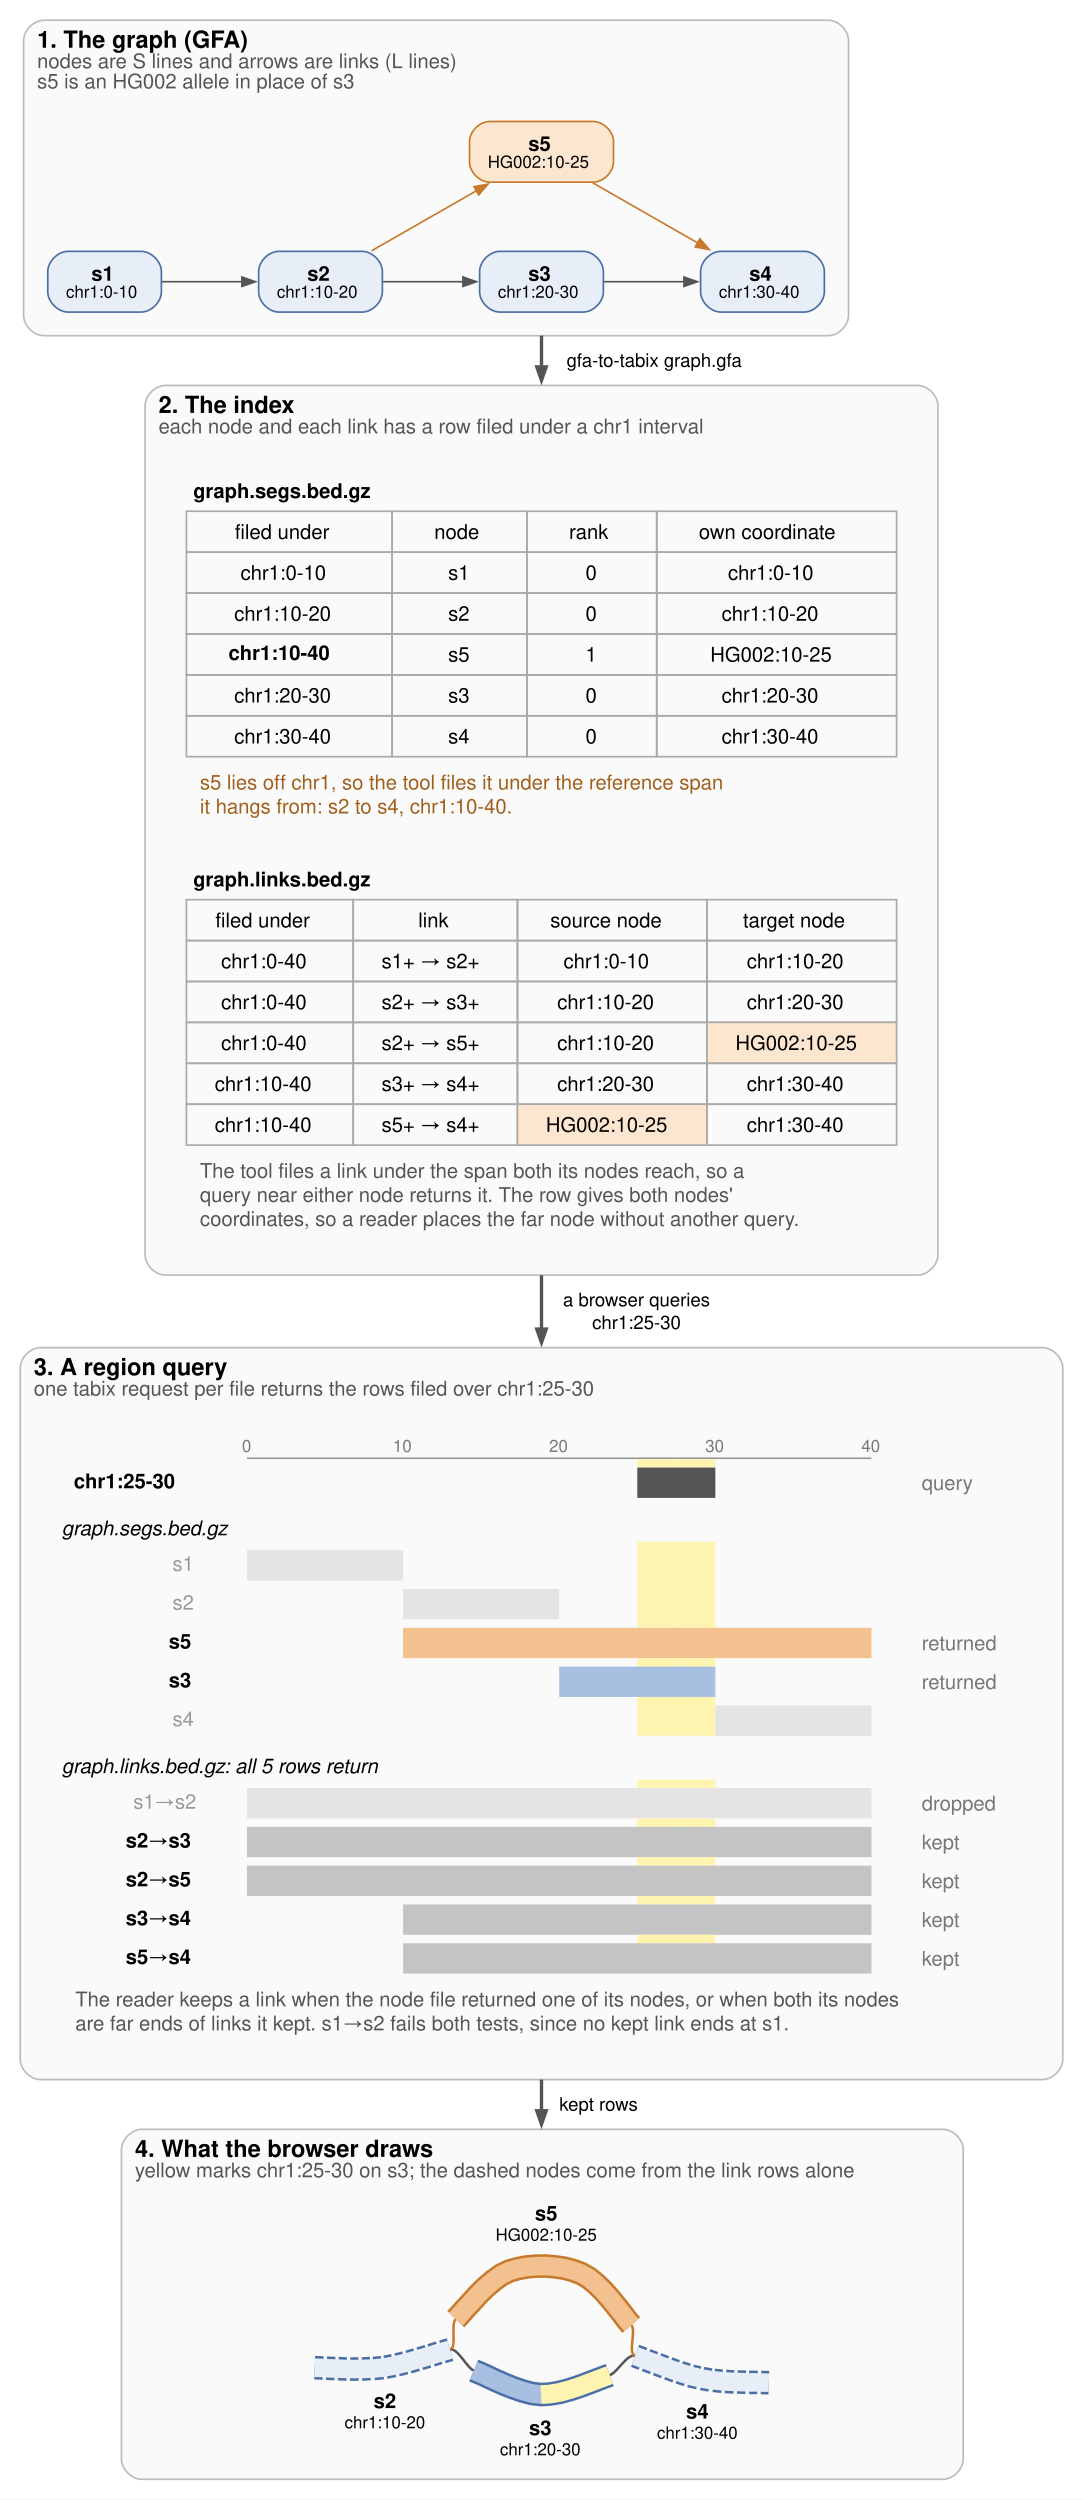
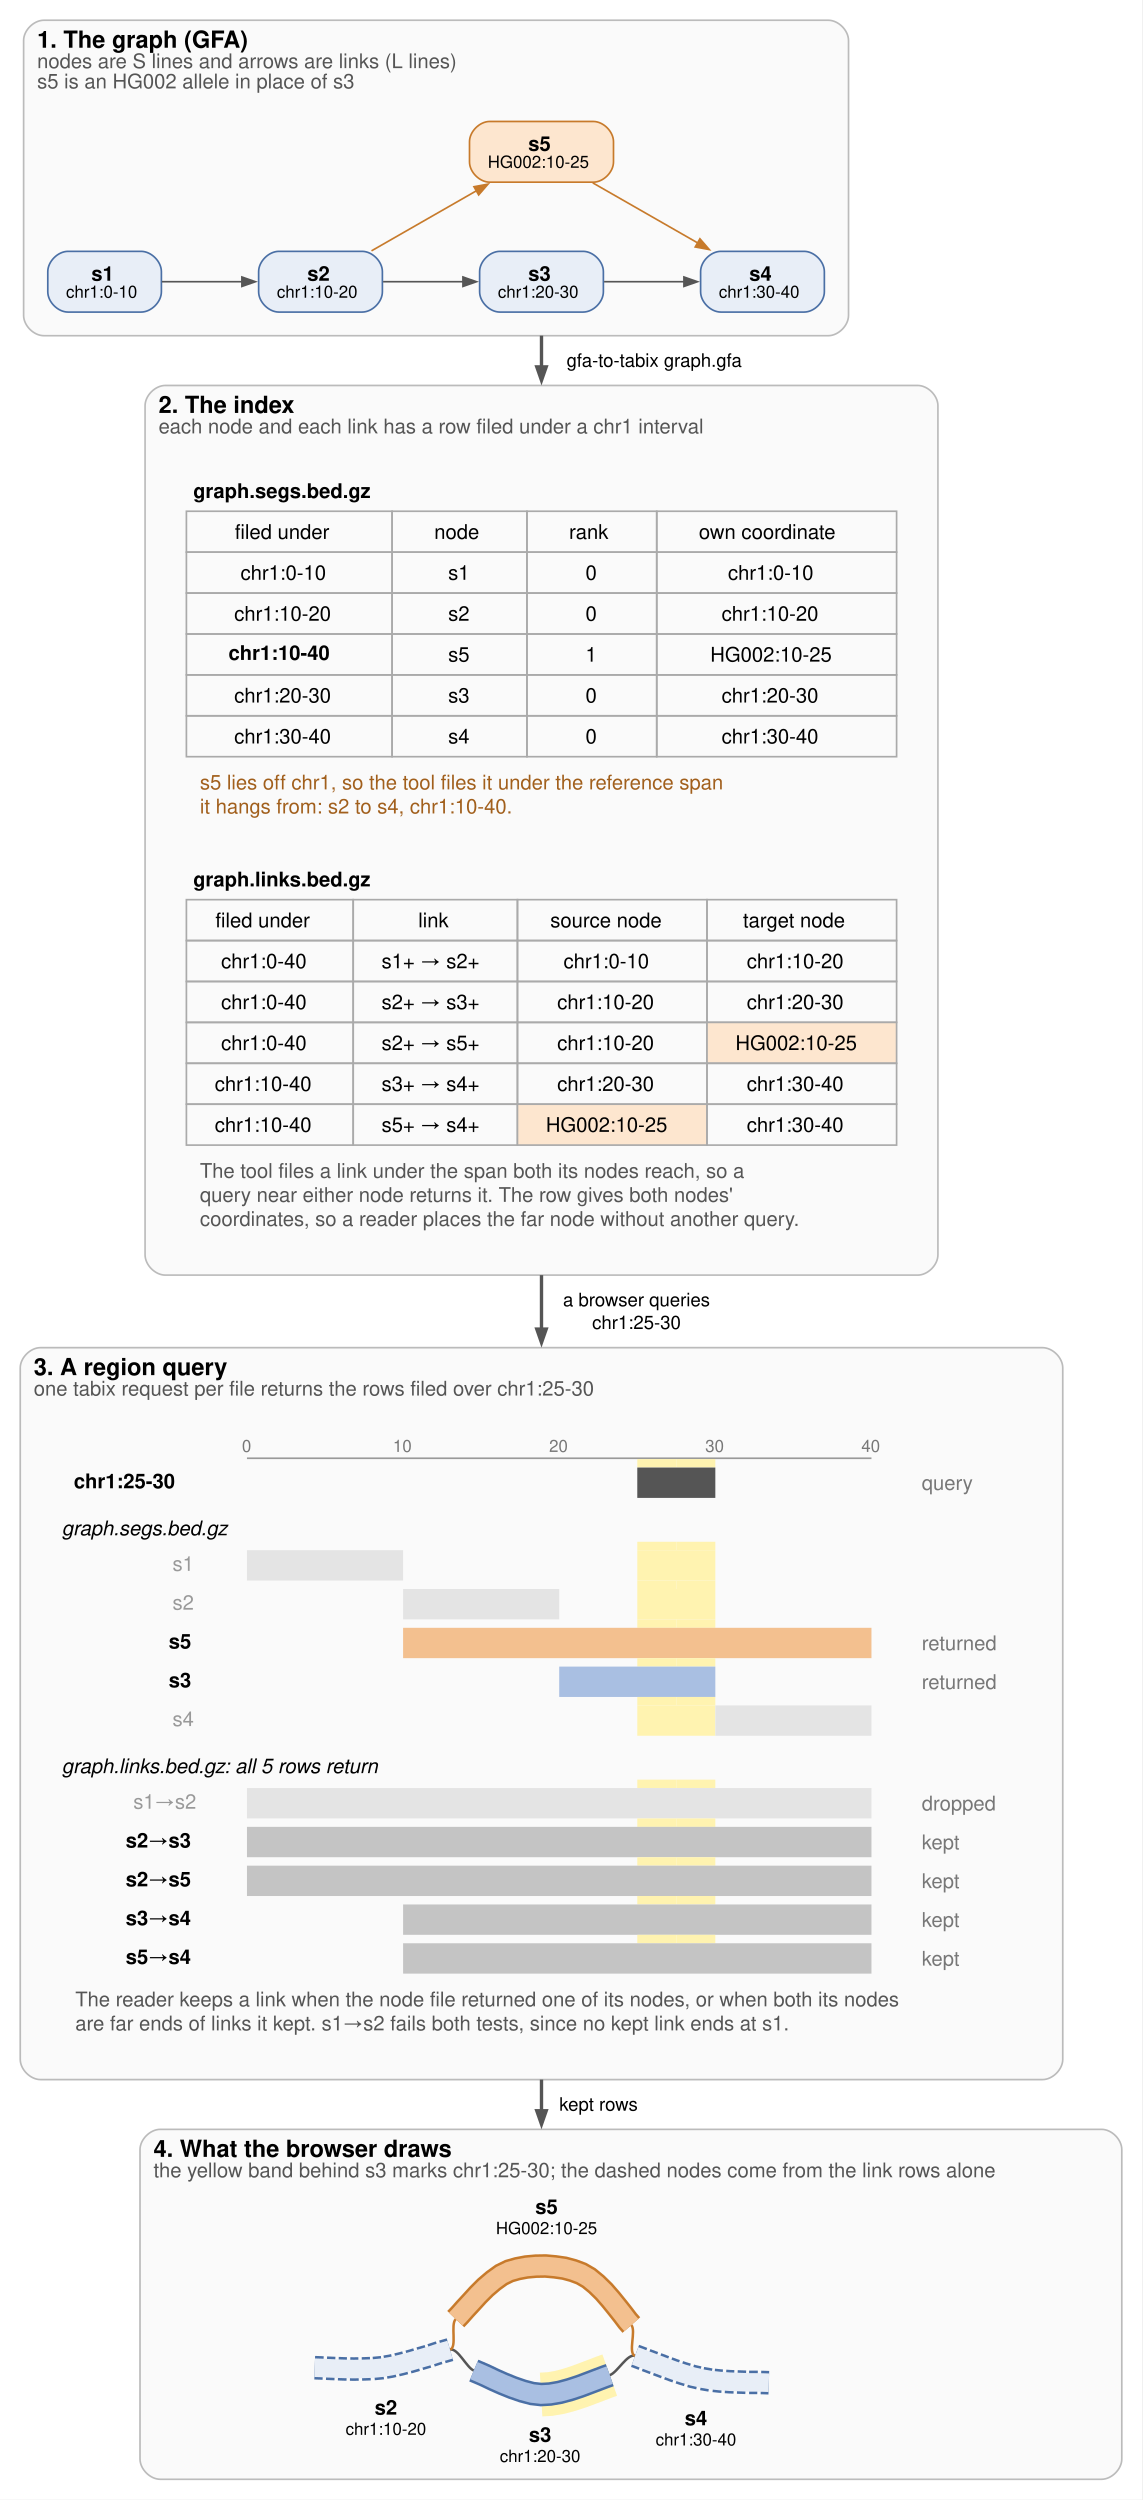
- <svg xmlns="http://www.w3.org/2000/svg" width="642pt" height="1482pt" viewBox="0.00 0.00 642.00 1482.00">
+ <svg xmlns="http://www.w3.org/2000/svg" width="677pt" height="1482pt" viewBox="0.00 0.00 677.00 1482.00">
  <g id="graph0" class="graph" transform="scale(1 1) rotate(0) translate(4 1477.72)">
-     <polygon fill="white" stroke="none" points="-4,4 -4,-1477.72 638,-1477.72 638,4 -4,4" />
+     <polygon fill="white" stroke="none" points="-4,4 -4,-1477.72 673,-1477.72 673,4 -4,4" />
    <g id="clust2" class="cluster">
      <path fill="#fafafa" stroke="#bbbbbb" d="M22,-1278.72C22,-1278.72 487,-1278.72 487,-1278.72 493,-1278.72 499,-1284.72 499,-1290.72 499,-1290.72 499,-1453.72 499,-1453.72 499,-1459.72 493,-1465.72 487,-1465.72 487,-1465.72 22,-1465.72 22,-1465.72 16,-1465.72 10,-1459.72 10,-1453.72 10,-1453.72 10,-1290.72 10,-1290.72 10,-1284.72 16,-1278.72 22,-1278.72" />
      <text xml:space="preserve" text-anchor="start" x="18" y="-1449.42" font-family="Helvetica,sans-Serif" font-weight="bold" font-size="14.00">1. The graph (GFA)</text>
      <text xml:space="preserve" text-anchor="start" x="18" y="-1437.32" font-family="Helvetica,sans-Serif" font-size="12.00" fill="#555555">nodes are S lines and arrows are links (L lines)</text>
      <text xml:space="preserve" text-anchor="start" x="18" y="-1425.32" font-family="Helvetica,sans-Serif" font-size="12.00" fill="#555555">s5 is an HG002 allele in place of s3</text>
    </g>
    <g id="clust4" class="cluster">
      <path fill="#fafafa" stroke="#bbbbbb" d="M94,-721.83C94,-721.83 540,-721.83 540,-721.83 546,-721.83 552,-727.83 552,-733.83 552,-733.83 552,-1237.22 552,-1237.22 552,-1243.22 546,-1249.22 540,-1249.22 540,-1249.22 94,-1249.22 94,-1249.22 88,-1249.22 82,-1243.22 82,-1237.22 82,-1237.22 82,-733.83 82,-733.83 82,-727.83 88,-721.83 94,-721.83" />
      <text xml:space="preserve" text-anchor="start" x="90" y="-1232.92" font-family="Helvetica,sans-Serif" font-weight="bold" font-size="14.00">2. The index</text>
      <text xml:space="preserve" text-anchor="start" x="90" y="-1220.82" font-family="Helvetica,sans-Serif" font-size="12.00" fill="#555555">each node and each link has a row filed under a chr1 interval</text>
    </g>
    <g id="clust5" class="cluster">
      <path fill="#fafafa" stroke="#bbbbbb" d="M20,-244.94C20,-244.94 614,-244.94 614,-244.94 620,-244.94 626,-250.94 626,-256.94 626,-256.94 626,-666.83 626,-666.83 626,-672.83 620,-678.83 614,-678.83 614,-678.83 20,-678.83 20,-678.83 14,-678.83 8,-672.83 8,-666.83 8,-666.83 8,-256.94 8,-256.94 8,-250.94 14,-244.94 20,-244.94" />
      <text xml:space="preserve" text-anchor="start" x="16" y="-662.53" font-family="Helvetica,sans-Serif" font-weight="bold" font-size="14.00">3. A region query</text>
      <text xml:space="preserve" text-anchor="start" x="16" y="-650.43" font-family="Helvetica,sans-Serif" font-size="12.00" fill="#555555">one tabix request per file returns the rows filed over chr1:25-30</text>
    </g>
    <g id="clust6" class="cluster">
-       <path fill="#fafafa" stroke="#bbbbbb" d="M80,-8C80,-8 555,-8 555,-8 561,-8 567,-14 567,-20 567,-20 567,-203.44 567,-203.44 567,-209.44 561,-215.44 555,-215.44 555,-215.44 80,-215.44 80,-215.44 74,-215.44 68,-209.44 68,-203.44 68,-203.44 68,-20 68,-20 68,-14 74,-8 80,-8" />
-       <text xml:space="preserve" text-anchor="start" x="76" y="-199.14" font-family="Helvetica,sans-Serif" font-weight="bold" font-size="14.00">4. What the browser draws</text>
-       <text xml:space="preserve" text-anchor="start" x="76" y="-187.04" font-family="Helvetica,sans-Serif" font-size="12.00" fill="#555555">yellow marks chr1:25-30 on s3; the dashed nodes come from the link rows alone</text>
+       <path fill="#fafafa" stroke="#bbbbbb" d="M91,-8C91,-8 649,-8 649,-8 655,-8 661,-14 661,-20 661,-20 661,-203.44 661,-203.44 661,-209.44 655,-215.44 649,-215.44 649,-215.44 91,-215.44 91,-215.44 85,-215.44 79,-209.44 79,-203.44 79,-203.44 79,-20 79,-20 79,-14 85,-8 91,-8" />
+       <text xml:space="preserve" text-anchor="start" x="87" y="-199.14" font-family="Helvetica,sans-Serif" font-weight="bold" font-size="14.00">4. What the browser draws</text>
+       <text xml:space="preserve" text-anchor="start" x="87" y="-187.04" font-family="Helvetica,sans-Serif" font-size="12.00" fill="#555555">the yellow band behind s3 marks chr1:25-30; the dashed nodes come from the link rows alone</text>
    </g>
    <g id="node1" class="node">
      <path fill="#e8eef7" stroke="#4a6fa5" d="M79.67,-1328.72C79.67,-1328.72 36.33,-1328.72 36.33,-1328.72 30.33,-1328.72 24.33,-1322.72 24.33,-1316.72 24.33,-1316.72 24.33,-1304.72 24.33,-1304.72 24.33,-1298.72 30.33,-1292.72 36.33,-1292.72 36.33,-1292.72 79.67,-1292.72 79.67,-1292.72 85.67,-1292.72 91.67,-1298.72 91.67,-1304.72 91.67,-1304.72 91.67,-1316.72 91.67,-1316.72 91.67,-1322.72 85.67,-1328.72 79.67,-1328.72" />
      <text xml:space="preserve" text-anchor="start" x="50.12" y="-1311.32" font-family="Helvetica,sans-Serif" font-weight="bold" font-size="12.00">s1</text>
      <text xml:space="preserve" text-anchor="start" x="35.12" y="-1301.22" font-family="Helvetica,sans-Serif" font-size="10.00">chr1:0-10</text>
    </g>
    <g id="node2" class="node">
      <path fill="#e8eef7" stroke="#4a6fa5" d="M210.68,-1328.72C210.68,-1328.72 161.32,-1328.72 161.32,-1328.72 155.32,-1328.72 149.32,-1322.72 149.32,-1316.72 149.32,-1316.72 149.32,-1304.72 149.32,-1304.72 149.32,-1298.72 155.32,-1292.72 161.32,-1292.72 161.32,-1292.72 210.68,-1292.72 210.68,-1292.72 216.68,-1292.72 222.68,-1298.72 222.68,-1304.72 222.68,-1304.72 222.68,-1316.72 222.68,-1316.72 222.68,-1322.72 216.68,-1328.72 210.68,-1328.72" />
      <text xml:space="preserve" text-anchor="start" x="178.12" y="-1311.32" font-family="Helvetica,sans-Serif" font-weight="bold" font-size="12.00">s2</text>
      <text xml:space="preserve" text-anchor="start" x="160.12" y="-1301.22" font-family="Helvetica,sans-Serif" font-size="10.00">chr1:10-20</text>
    </g>
    <g id="edge1" class="edge">
      <path fill="none" stroke="#555555" d="M92,-1310.72C107.86,-1310.72 123.72,-1310.72 139.58,-1310.72" />
      <polygon fill="#555555" stroke="#555555" points="139.4,-1313.52 147.4,-1310.72 139.4,-1307.92 139.4,-1313.52" />
    </g>
    <g id="node3" class="node">
      <path fill="#e8eef7" stroke="#4a6fa5" d="M341.68,-1328.72C341.68,-1328.72 292.32,-1328.72 292.32,-1328.72 286.32,-1328.72 280.32,-1322.72 280.32,-1316.72 280.32,-1316.72 280.32,-1304.72 280.32,-1304.72 280.32,-1298.72 286.32,-1292.72 292.32,-1292.72 292.32,-1292.72 341.68,-1292.72 341.68,-1292.72 347.68,-1292.72 353.68,-1298.72 353.68,-1304.72 353.68,-1304.72 353.68,-1316.72 353.68,-1316.72 353.68,-1322.72 347.68,-1328.72 341.68,-1328.72" />
      <text xml:space="preserve" text-anchor="start" x="309.12" y="-1311.32" font-family="Helvetica,sans-Serif" font-weight="bold" font-size="12.00">s3</text>
      <text xml:space="preserve" text-anchor="start" x="291.12" y="-1301.22" font-family="Helvetica,sans-Serif" font-size="10.00">chr1:20-30</text>
    </g>
    <g id="edge2" class="edge">
      <path fill="none" stroke="#555555" d="M223.1,-1310.72C238.94,-1310.72 254.78,-1310.72 270.63,-1310.72" />
      <polygon fill="#555555" stroke="#555555" points="270.44,-1313.52 278.44,-1310.72 270.44,-1307.92 270.44,-1313.52" />
    </g>
    <g id="node5" class="node">
      <path fill="#fde6cf" stroke="#c77a2b" d="M347.68,-1405.72C347.68,-1405.72 286.32,-1405.72 286.32,-1405.72 280.32,-1405.72 274.32,-1399.72 274.32,-1393.72 274.32,-1393.72 274.32,-1381.72 274.32,-1381.72 274.32,-1375.72 280.32,-1369.72 286.32,-1369.72 286.32,-1369.72 347.68,-1369.72 347.68,-1369.72 353.68,-1369.72 359.68,-1375.72 359.68,-1381.72 359.68,-1381.72 359.68,-1393.72 359.68,-1393.72 359.68,-1399.72 353.68,-1405.72 347.68,-1405.72" />
      <text xml:space="preserve" text-anchor="start" x="309.12" y="-1388.32" font-family="Helvetica,sans-Serif" font-weight="bold" font-size="12.00">s5</text>
      <text xml:space="preserve" text-anchor="start" x="285.12" y="-1378.22" font-family="Helvetica,sans-Serif" font-size="10.00">HG002:10-25</text>
    </g>
    <g id="edge3" class="edge">
      <path fill="none" stroke="#c77a2b" d="M216.22,-1329.02C234.7,-1339.6 258.54,-1353.25 278.38,-1364.61" />
      <polygon fill="#c77a2b" stroke="#c77a2b" points="276.97,-1367.03 285.3,-1368.57 279.75,-1362.17 276.97,-1367.03" />
    </g>
    <g id="node4" class="node">
      <path fill="#e8eef7" stroke="#4a6fa5" d="M472.68,-1328.72C472.68,-1328.72 423.32,-1328.72 423.32,-1328.72 417.32,-1328.72 411.32,-1322.72 411.32,-1316.72 411.32,-1316.72 411.32,-1304.72 411.32,-1304.72 411.32,-1298.72 417.32,-1292.72 423.32,-1292.72 423.32,-1292.72 472.68,-1292.72 472.68,-1292.72 478.68,-1292.72 484.68,-1298.72 484.68,-1304.72 484.68,-1304.72 484.68,-1316.72 484.68,-1316.72 484.68,-1322.72 478.68,-1328.72 472.68,-1328.72" />
      <text xml:space="preserve" text-anchor="start" x="440.12" y="-1311.32" font-family="Helvetica,sans-Serif" font-weight="bold" font-size="12.00">s4</text>
      <text xml:space="preserve" text-anchor="start" x="422.12" y="-1301.22" font-family="Helvetica,sans-Serif" font-size="10.00">chr1:30-40</text>
    </g>
    <g id="edge4" class="edge">
      <path fill="none" stroke="#555555" d="M354.1,-1310.72C369.94,-1310.72 385.78,-1310.72 401.63,-1310.72" />
      <polygon fill="#555555" stroke="#555555" points="401.44,-1313.52 409.44,-1310.72 401.44,-1307.92 401.44,-1313.52" />
    </g>
    <g id="node6" class="node">
      <text xml:space="preserve" text-anchor="start" x="110.5" y="-1182.5" font-family="Helvetica,sans-Serif" font-weight="bold" font-size="12.00">graph.segs.bed.gz</text>
      <polygon fill="none" stroke="#aaaaaa" points="106.5,-1150.4 106.5,-1174.65 228.44,-1174.65 228.44,-1150.4 106.5,-1150.4" />
      <text xml:space="preserve" text-anchor="start" x="135.22" y="-1158.25" font-family="Helvetica,sans-Serif" font-size="12.00">filed under</text>
      <polygon fill="none" stroke="#aaaaaa" points="228.44,-1150.4 228.44,-1174.65 308.38,-1174.65 308.38,-1150.4 228.44,-1150.4" />
      <text xml:space="preserve" text-anchor="start" x="253.41" y="-1158.25" font-family="Helvetica,sans-Serif" font-size="12.00">node</text>
      <polygon fill="none" stroke="#aaaaaa" points="308.38,-1150.4 308.38,-1174.65 385.31,-1174.65 385.31,-1150.4 308.38,-1150.4" />
      <text xml:space="preserve" text-anchor="start" x="333.34" y="-1158.25" font-family="Helvetica,sans-Serif" font-size="12.00">rank</text>
      <polygon fill="none" stroke="#aaaaaa" points="385.31,-1150.4 385.31,-1174.65 527.5,-1174.65 527.5,-1150.4 385.31,-1150.4" />
      <text xml:space="preserve" text-anchor="start" x="410.28" y="-1158.25" font-family="Helvetica,sans-Serif" font-size="12.00">own coordinate</text>
      <polygon fill="none" stroke="#aaaaaa" points="106.5,-1126.15 106.5,-1150.4 228.44,-1150.4 228.44,-1126.15 106.5,-1126.15" />
      <text xml:space="preserve" text-anchor="start" x="138.59" y="-1134" font-family="Helvetica,sans-Serif" font-size="12.00">chr1:0-10</text>
      <polygon fill="none" stroke="#aaaaaa" points="228.44,-1126.15 228.44,-1150.4 308.38,-1150.4 308.38,-1126.15 228.44,-1126.15" />
      <text xml:space="preserve" text-anchor="start" x="261.66" y="-1134" font-family="Helvetica,sans-Serif" font-size="12.00">s1</text>
      <polygon fill="none" stroke="#aaaaaa" points="308.38,-1126.15 308.38,-1150.4 385.31,-1150.4 385.31,-1126.15 308.38,-1126.15" />
      <text xml:space="preserve" text-anchor="start" x="343.09" y="-1134" font-family="Helvetica,sans-Serif" font-size="12.00">0</text>
      <polygon fill="none" stroke="#aaaaaa" points="385.31,-1126.15 385.31,-1150.4 527.5,-1150.4 527.5,-1126.15 385.31,-1126.15" />
      <text xml:space="preserve" text-anchor="start" x="427.53" y="-1134" font-family="Helvetica,sans-Serif" font-size="12.00">chr1:0-10</text>
      <polygon fill="none" stroke="#aaaaaa" points="106.5,-1101.9 106.5,-1126.15 228.44,-1126.15 228.44,-1101.9 106.5,-1101.9" />
      <text xml:space="preserve" text-anchor="start" x="134.84" y="-1109.75" font-family="Helvetica,sans-Serif" font-size="12.00">chr1:10-20</text>
      <polygon fill="none" stroke="#aaaaaa" points="228.44,-1101.9 228.44,-1126.15 308.38,-1126.15 308.38,-1101.9 228.44,-1101.9" />
      <text xml:space="preserve" text-anchor="start" x="261.66" y="-1109.75" font-family="Helvetica,sans-Serif" font-size="12.00">s2</text>
      <polygon fill="none" stroke="#aaaaaa" points="308.38,-1101.9 308.38,-1126.15 385.31,-1126.15 385.31,-1101.9 308.38,-1101.9" />
      <text xml:space="preserve" text-anchor="start" x="343.09" y="-1109.75" font-family="Helvetica,sans-Serif" font-size="12.00">0</text>
      <polygon fill="none" stroke="#aaaaaa" points="385.31,-1101.9 385.31,-1126.15 527.5,-1126.15 527.5,-1101.9 385.31,-1101.9" />
      <text xml:space="preserve" text-anchor="start" x="423.78" y="-1109.75" font-family="Helvetica,sans-Serif" font-size="12.00">chr1:10-20</text>
      <polygon fill="none" stroke="#aaaaaa" points="106.5,-1077.65 106.5,-1101.9 228.44,-1101.9 228.44,-1077.65 106.5,-1077.65" />
      <text xml:space="preserve" text-anchor="start" x="131.47" y="-1086.5" font-family="Helvetica,sans-Serif" font-weight="bold" font-size="12.00">chr1:10-40</text>
      <polygon fill="none" stroke="#aaaaaa" points="228.44,-1077.65 228.44,-1101.9 308.38,-1101.9 308.38,-1077.65 228.44,-1077.65" />
      <text xml:space="preserve" text-anchor="start" x="261.66" y="-1085.5" font-family="Helvetica,sans-Serif" font-size="12.00">s5</text>
      <polygon fill="none" stroke="#aaaaaa" points="308.38,-1077.65 308.38,-1101.9 385.31,-1101.9 385.31,-1077.65 308.38,-1077.65" />
      <text xml:space="preserve" text-anchor="start" x="343.09" y="-1085.5" font-family="Helvetica,sans-Serif" font-size="12.00">1</text>
      <polygon fill="none" stroke="#aaaaaa" points="385.31,-1077.65 385.31,-1101.9 527.5,-1101.9 527.5,-1077.65 385.31,-1077.65" />
      <text xml:space="preserve" text-anchor="start" x="417.03" y="-1085.5" font-family="Helvetica,sans-Serif" font-size="12.00">HG002:10-25</text>
      <polygon fill="none" stroke="#aaaaaa" points="106.5,-1053.4 106.5,-1077.65 228.44,-1077.65 228.44,-1053.4 106.5,-1053.4" />
      <text xml:space="preserve" text-anchor="start" x="134.84" y="-1061.25" font-family="Helvetica,sans-Serif" font-size="12.00">chr1:20-30</text>
      <polygon fill="none" stroke="#aaaaaa" points="228.44,-1053.4 228.44,-1077.65 308.38,-1077.65 308.38,-1053.4 228.44,-1053.4" />
      <text xml:space="preserve" text-anchor="start" x="261.66" y="-1061.25" font-family="Helvetica,sans-Serif" font-size="12.00">s3</text>
      <polygon fill="none" stroke="#aaaaaa" points="308.38,-1053.4 308.38,-1077.65 385.31,-1077.65 385.31,-1053.4 308.38,-1053.4" />
      <text xml:space="preserve" text-anchor="start" x="343.09" y="-1061.25" font-family="Helvetica,sans-Serif" font-size="12.00">0</text>
      <polygon fill="none" stroke="#aaaaaa" points="385.31,-1053.4 385.31,-1077.65 527.5,-1077.65 527.5,-1053.4 385.31,-1053.4" />
      <text xml:space="preserve" text-anchor="start" x="423.78" y="-1061.25" font-family="Helvetica,sans-Serif" font-size="12.00">chr1:20-30</text>
      <polygon fill="none" stroke="#aaaaaa" points="106.5,-1029.15 106.5,-1053.4 228.44,-1053.4 228.44,-1029.15 106.5,-1029.15" />
      <text xml:space="preserve" text-anchor="start" x="134.84" y="-1037" font-family="Helvetica,sans-Serif" font-size="12.00">chr1:30-40</text>
      <polygon fill="none" stroke="#aaaaaa" points="228.44,-1029.15 228.44,-1053.4 308.38,-1053.4 308.38,-1029.15 228.44,-1029.15" />
      <text xml:space="preserve" text-anchor="start" x="261.66" y="-1037" font-family="Helvetica,sans-Serif" font-size="12.00">s4</text>
      <polygon fill="none" stroke="#aaaaaa" points="308.38,-1029.15 308.38,-1053.4 385.31,-1053.4 385.31,-1029.15 308.38,-1029.15" />
      <text xml:space="preserve" text-anchor="start" x="343.09" y="-1037" font-family="Helvetica,sans-Serif" font-size="12.00">0</text>
      <polygon fill="none" stroke="#aaaaaa" points="385.31,-1029.15 385.31,-1053.4 527.5,-1053.4 527.5,-1029.15 385.31,-1029.15" />
      <text xml:space="preserve" text-anchor="start" x="423.78" y="-1037" font-family="Helvetica,sans-Serif" font-size="12.00">chr1:30-40</text>
      <text xml:space="preserve" text-anchor="start" x="114.5" y="-1009.75" font-family="Helvetica,sans-Serif" font-size="12.00" fill="#a15f1c">s5 lies off chr1, so the tool files it under the reference span</text>
      <text xml:space="preserve" text-anchor="start" x="114.5" y="-995.5" font-family="Helvetica,sans-Serif" font-size="12.00" fill="#a15f1c">it hangs from: s2 to s4, chr1:10-40.</text>
      <text xml:space="preserve" text-anchor="start" x="110.5" y="-952.25" font-family="Helvetica,sans-Serif" font-weight="bold" font-size="12.00">graph.links.bed.gz</text>
      <polygon fill="none" stroke="#aaaaaa" points="106.5,-920.15 106.5,-944.4 205.38,-944.4 205.38,-920.15 106.5,-920.15" />
      <text xml:space="preserve" text-anchor="start" x="123.69" y="-928" font-family="Helvetica,sans-Serif" font-size="12.00">filed under</text>
      <polygon fill="none" stroke="#aaaaaa" points="205.38,-920.15 205.38,-944.4 302.75,-944.4 302.75,-920.15 205.38,-920.15" />
      <text xml:space="preserve" text-anchor="start" x="243.94" y="-928" font-family="Helvetica,sans-Serif" font-size="12.00">link</text>
      <polygon fill="none" stroke="#aaaaaa" points="302.75,-920.15 302.75,-944.4 415.12,-944.4 415.12,-920.15 302.75,-920.15" />
      <text xml:space="preserve" text-anchor="start" x="322.19" y="-928" font-family="Helvetica,sans-Serif" font-size="12.00">source node</text>
      <polygon fill="none" stroke="#aaaaaa" points="415.12,-920.15 415.12,-944.4 527.5,-944.4 527.5,-920.15 415.12,-920.15" />
      <text xml:space="preserve" text-anchor="start" x="436.44" y="-928" font-family="Helvetica,sans-Serif" font-size="12.00">target node</text>
      <polygon fill="none" stroke="#aaaaaa" points="106.5,-895.9 106.5,-920.15 205.38,-920.15 205.38,-895.9 106.5,-895.9" />
      <text xml:space="preserve" text-anchor="start" x="127.06" y="-903.75" font-family="Helvetica,sans-Serif" font-size="12.00">chr1:0-40</text>
      <polygon fill="none" stroke="#aaaaaa" points="205.38,-895.9 205.38,-920.15 302.75,-920.15 302.75,-895.9 205.38,-895.9" />
      <text xml:space="preserve" text-anchor="start" x="222.19" y="-903.75" font-family="Helvetica,sans-Serif" font-size="12.00">s1+ → s2+</text>
      <polygon fill="none" stroke="#aaaaaa" points="302.75,-895.9 302.75,-920.15 415.12,-920.15 415.12,-895.9 302.75,-895.9" />
      <text xml:space="preserve" text-anchor="start" x="330.06" y="-903.75" font-family="Helvetica,sans-Serif" font-size="12.00">chr1:0-10</text>
      <polygon fill="none" stroke="#aaaaaa" points="415.12,-895.9 415.12,-920.15 527.5,-920.15 527.5,-895.9 415.12,-895.9" />
      <text xml:space="preserve" text-anchor="start" x="438.69" y="-903.75" font-family="Helvetica,sans-Serif" font-size="12.00">chr1:10-20</text>
      <polygon fill="none" stroke="#aaaaaa" points="106.5,-871.65 106.5,-895.9 205.38,-895.9 205.38,-871.65 106.5,-871.65" />
      <text xml:space="preserve" text-anchor="start" x="127.06" y="-879.5" font-family="Helvetica,sans-Serif" font-size="12.00">chr1:0-40</text>
      <polygon fill="none" stroke="#aaaaaa" points="205.38,-871.65 205.38,-895.9 302.75,-895.9 302.75,-871.65 205.38,-871.65" />
      <text xml:space="preserve" text-anchor="start" x="222.19" y="-879.5" font-family="Helvetica,sans-Serif" font-size="12.00">s2+ → s3+</text>
      <polygon fill="none" stroke="#aaaaaa" points="302.75,-871.65 302.75,-895.9 415.12,-895.9 415.12,-871.65 302.75,-871.65" />
      <text xml:space="preserve" text-anchor="start" x="326.31" y="-879.5" font-family="Helvetica,sans-Serif" font-size="12.00">chr1:10-20</text>
      <polygon fill="none" stroke="#aaaaaa" points="415.12,-871.65 415.12,-895.9 527.5,-895.9 527.5,-871.65 415.12,-871.65" />
      <text xml:space="preserve" text-anchor="start" x="438.69" y="-879.5" font-family="Helvetica,sans-Serif" font-size="12.00">chr1:20-30</text>
      <polygon fill="none" stroke="#aaaaaa" points="106.5,-847.4 106.5,-871.65 205.38,-871.65 205.38,-847.4 106.5,-847.4" />
      <text xml:space="preserve" text-anchor="start" x="127.06" y="-855.25" font-family="Helvetica,sans-Serif" font-size="12.00">chr1:0-40</text>
      <polygon fill="none" stroke="#aaaaaa" points="205.38,-847.4 205.38,-871.65 302.75,-871.65 302.75,-847.4 205.38,-847.4" />
      <text xml:space="preserve" text-anchor="start" x="222.19" y="-855.25" font-family="Helvetica,sans-Serif" font-size="12.00">s2+ → s5+</text>
      <polygon fill="none" stroke="#aaaaaa" points="302.75,-847.4 302.75,-871.65 415.12,-871.65 415.12,-847.4 302.75,-847.4" />
      <text xml:space="preserve" text-anchor="start" x="326.31" y="-855.25" font-family="Helvetica,sans-Serif" font-size="12.00">chr1:10-20</text>
      <polygon fill="#fde6cf" stroke="none" points="415.12,-847.4 415.12,-871.65 527.5,-871.65 527.5,-847.4 415.12,-847.4" />
      <polygon fill="none" stroke="#aaaaaa" points="415.12,-847.4 415.12,-871.65 527.5,-871.65 527.5,-847.4 415.12,-847.4" />
      <text xml:space="preserve" text-anchor="start" x="431.94" y="-855.25" font-family="Helvetica,sans-Serif" font-size="12.00">HG002:10-25</text>
      <polygon fill="none" stroke="#aaaaaa" points="106.5,-823.15 106.5,-847.4 205.38,-847.4 205.38,-823.15 106.5,-823.15" />
      <text xml:space="preserve" text-anchor="start" x="123.31" y="-831" font-family="Helvetica,sans-Serif" font-size="12.00">chr1:10-40</text>
      <polygon fill="none" stroke="#aaaaaa" points="205.38,-823.15 205.38,-847.4 302.75,-847.4 302.75,-823.15 205.38,-823.15" />
      <text xml:space="preserve" text-anchor="start" x="222.19" y="-831" font-family="Helvetica,sans-Serif" font-size="12.00">s3+ → s4+</text>
      <polygon fill="none" stroke="#aaaaaa" points="302.75,-823.15 302.75,-847.4 415.12,-847.4 415.12,-823.15 302.75,-823.15" />
      <text xml:space="preserve" text-anchor="start" x="326.31" y="-831" font-family="Helvetica,sans-Serif" font-size="12.00">chr1:20-30</text>
      <polygon fill="none" stroke="#aaaaaa" points="415.12,-823.15 415.12,-847.4 527.5,-847.4 527.5,-823.15 415.12,-823.15" />
      <text xml:space="preserve" text-anchor="start" x="438.69" y="-831" font-family="Helvetica,sans-Serif" font-size="12.00">chr1:30-40</text>
      <polygon fill="none" stroke="#aaaaaa" points="106.5,-798.9 106.5,-823.15 205.38,-823.15 205.38,-798.9 106.5,-798.9" />
      <text xml:space="preserve" text-anchor="start" x="123.31" y="-806.75" font-family="Helvetica,sans-Serif" font-size="12.00">chr1:10-40</text>
      <polygon fill="none" stroke="#aaaaaa" points="205.38,-798.9 205.38,-823.15 302.75,-823.15 302.75,-798.9 205.38,-798.9" />
      <text xml:space="preserve" text-anchor="start" x="222.19" y="-806.75" font-family="Helvetica,sans-Serif" font-size="12.00">s5+ → s4+</text>
      <polygon fill="#fde6cf" stroke="none" points="302.75,-798.9 302.75,-823.15 415.12,-823.15 415.12,-798.9 302.75,-798.9" />
      <polygon fill="none" stroke="#aaaaaa" points="302.75,-798.9 302.75,-823.15 415.12,-823.15 415.12,-798.9 302.75,-798.9" />
      <text xml:space="preserve" text-anchor="start" x="319.56" y="-806.75" font-family="Helvetica,sans-Serif" font-size="12.00">HG002:10-25</text>
      <polygon fill="none" stroke="#aaaaaa" points="415.12,-798.9 415.12,-823.15 527.5,-823.15 527.5,-798.9 415.12,-798.9" />
      <text xml:space="preserve" text-anchor="start" x="438.69" y="-806.75" font-family="Helvetica,sans-Serif" font-size="12.00">chr1:30-40</text>
      <text xml:space="preserve" text-anchor="start" x="114.5" y="-779.5" font-family="Helvetica,sans-Serif" font-size="12.00" fill="#555555">The tool files a link under the span both its nodes reach, so a</text>
      <text xml:space="preserve" text-anchor="start" x="114.5" y="-765.25" font-family="Helvetica,sans-Serif" font-size="12.00" fill="#555555">query near either node returns it. The row gives both nodes'</text>
      <text xml:space="preserve" text-anchor="start" x="114.5" y="-751" font-family="Helvetica,sans-Serif" font-size="12.00" fill="#555555">coordinates, so a reader places the far node without another query.</text>
    </g>
    <g id="edge7" class="edge">
      <path fill="none" stroke="#555555" stroke-width="2" d="M317,-1278.72C317,-1273.09 317,-1266.81 317,-1260.01" />
      <polygon fill="#555555" stroke="#555555" stroke-width="2" points="319.8,-1260.24 317,-1252.24 314.2,-1260.24 319.8,-1260.24" />
      <text xml:space="preserve" text-anchor="middle" x="380.75" y="-1260.27" font-family="Helvetica,sans-Serif" font-size="11.00">  gfa-to-tabix graph.gfa</text>
    </g>
    <g id="edge5" class="edge">
      <path fill="none" stroke="#c77a2b" d="M347.38,-1369.32C365.9,-1358.72 389.74,-1345.08 409.56,-1333.73" />
      <polygon fill="#c77a2b" stroke="#c77a2b" points="410.92,-1336.18 416.47,-1329.77 408.13,-1331.32 410.92,-1336.18" />
    </g>
    <g id="node7" class="node">
      <text xml:space="preserve" text-anchor="start" x="139.4" y="-617.01" font-family="Helvetica,sans-Serif" font-size="10.00" fill="#777777">0</text>
      <text xml:space="preserve" text-anchor="start" x="228.95" y="-617.01" font-family="Helvetica,sans-Serif" font-size="10.00" fill="#777777">10</text>
      <text xml:space="preserve" text-anchor="start" x="321.5" y="-617.01" font-family="Helvetica,sans-Serif" font-size="10.00" fill="#777777">20</text>
      <text xml:space="preserve" text-anchor="start" x="414.05" y="-617.01" font-family="Helvetica,sans-Serif" font-size="10.00" fill="#777777">30</text>
      <text xml:space="preserve" text-anchor="start" x="506.6" y="-617.01" font-family="Helvetica,sans-Serif" font-size="10.00" fill="#777777">40</text>
      <polygon fill="#999999" stroke="none" points="142.4,-612.76 142.4,-613.76 512.6,-613.76 512.6,-612.76 142.4,-612.76" />
      <polygon fill="#fff3b0" stroke="none" points="373.78,-607.76 373.78,-612.76 396.91,-612.76 396.91,-607.76 373.78,-607.76" />
      <polygon fill="#fff3b0" stroke="none" points="396.91,-607.76 396.91,-612.76 420.05,-612.76 420.05,-607.76 396.91,-607.76" />
      <text xml:space="preserve" text-anchor="start" x="39.76" y="-595.49" font-family="Helvetica,sans-Serif" font-weight="bold" font-size="12.00">chr1:25-30</text>
      <text xml:space="preserve" text-anchor="start" x="111.76" y="-595.49" font-family="Helvetica,sans-Serif" font-size="12.00">  </text>
      <polygon fill="#555555" stroke="none" points="373.78,-589.76 373.78,-607.76 420.05,-607.76 420.05,-589.76 373.78,-589.76" />
      <text xml:space="preserve" text-anchor="start" x="535.74" y="-594.49" font-family="Helvetica,sans-Serif" font-size="12.00" fill="#777777">  query</text>
      <text xml:space="preserve" text-anchor="start" x="32.63" y="-567.61" font-family="Helvetica,sans-Serif" font-style="italic" font-size="12.00">graph.segs.bed.gz</text>
      <polygon fill="#fff3b0" stroke="none" points="373.78,-558.76 373.78,-563.76 396.91,-563.76 396.91,-558.76 373.78,-558.76" />
      <polygon fill="#fff3b0" stroke="none" points="396.91,-558.76 396.91,-563.76 420.05,-563.76 420.05,-558.76 396.91,-558.76" />
      <text xml:space="preserve" text-anchor="start" x="98.26" y="-546.49" font-family="Helvetica,sans-Serif" font-size="12.00" fill="#999999">s1</text>
      <text xml:space="preserve" text-anchor="start" x="111.76" y="-546.49" font-family="Helvetica,sans-Serif" font-size="12.00">  </text>
      <polygon fill="#e4e4e4" stroke="none" points="142.4,-540.76 142.4,-558.76 234.95,-558.76 234.95,-540.76 142.4,-540.76" />
      <polygon fill="#fff3b0" stroke="none" points="373.78,-540.76 373.78,-558.76 420.05,-558.76 420.05,-540.76 373.78,-540.76" />
      <polygon fill="#fff3b0" stroke="none" points="373.78,-535.76 373.78,-540.76 396.91,-540.76 396.91,-535.76 373.78,-535.76" />
      <polygon fill="#fff3b0" stroke="none" points="396.91,-535.76 396.91,-540.76 420.05,-540.76 420.05,-535.76 396.91,-535.76" />
      <text xml:space="preserve" text-anchor="start" x="98.26" y="-523.49" font-family="Helvetica,sans-Serif" font-size="12.00" fill="#999999">s2</text>
      <text xml:space="preserve" text-anchor="start" x="111.76" y="-523.49" font-family="Helvetica,sans-Serif" font-size="12.00">  </text>
      <polygon fill="#e4e4e4" stroke="none" points="234.95,-517.76 234.95,-535.76 327.5,-535.76 327.5,-517.76 234.95,-517.76" />
      <polygon fill="#fff3b0" stroke="none" points="373.78,-517.76 373.78,-535.76 420.05,-535.76 420.05,-517.76 373.78,-517.76" />
      <polygon fill="#fff3b0" stroke="none" points="373.78,-512.76 373.78,-517.76 396.91,-517.76 396.91,-512.76 373.78,-512.76" />
      <polygon fill="#fff3b0" stroke="none" points="396.91,-512.76 396.91,-517.76 420.05,-517.76 420.05,-512.76 396.91,-512.76" />
      <text xml:space="preserve" text-anchor="start" x="96.01" y="-500.49" font-family="Helvetica,sans-Serif" font-weight="bold" font-size="12.00">s5</text>
      <text xml:space="preserve" text-anchor="start" x="111.76" y="-500.49" font-family="Helvetica,sans-Serif" font-size="12.00">  </text>
      <polygon fill="#f3c08f" stroke="none" points="234.95,-494.76 234.95,-512.76 512.6,-512.76 512.6,-494.76 234.95,-494.76" />
      <text xml:space="preserve" text-anchor="start" x="535.74" y="-499.49" font-family="Helvetica,sans-Serif" font-size="12.00" fill="#777777">  returned</text>
      <polygon fill="#fff3b0" stroke="none" points="373.78,-489.76 373.78,-494.76 396.91,-494.76 396.91,-489.76 373.78,-489.76" />
      <polygon fill="#fff3b0" stroke="none" points="396.91,-489.76 396.91,-494.76 420.05,-494.76 420.05,-489.76 396.91,-489.76" />
      <text xml:space="preserve" text-anchor="start" x="96.01" y="-477.49" font-family="Helvetica,sans-Serif" font-weight="bold" font-size="12.00">s3</text>
      <text xml:space="preserve" text-anchor="start" x="111.76" y="-477.49" font-family="Helvetica,sans-Serif" font-size="12.00">  </text>
      <polygon fill="#a9bfe2" stroke="none" points="327.5,-471.76 327.5,-489.76 420.05,-489.76 420.05,-471.76 327.5,-471.76" />
      <text xml:space="preserve" text-anchor="start" x="535.74" y="-476.49" font-family="Helvetica,sans-Serif" font-size="12.00" fill="#777777">  returned</text>
      <polygon fill="#fff3b0" stroke="none" points="373.78,-466.76 373.78,-471.76 396.91,-471.76 396.91,-466.76 373.78,-466.76" />
      <polygon fill="#fff3b0" stroke="none" points="396.91,-466.76 396.91,-471.76 420.05,-471.76 420.05,-466.76 396.91,-466.76" />
      <text xml:space="preserve" text-anchor="start" x="98.26" y="-454.49" font-family="Helvetica,sans-Serif" font-size="12.00" fill="#999999">s4</text>
      <text xml:space="preserve" text-anchor="start" x="111.76" y="-454.49" font-family="Helvetica,sans-Serif" font-size="12.00">  </text>
      <polygon fill="#fff3b0" stroke="none" points="373.78,-448.76 373.78,-466.76 420.05,-466.76 420.05,-448.76 373.78,-448.76" />
      <polygon fill="#e4e4e4" stroke="none" points="420.05,-448.76 420.05,-466.76 512.6,-466.76 512.6,-448.76 420.05,-448.76" />
      <text xml:space="preserve" text-anchor="start" x="32.63" y="-426.61" font-family="Helvetica,sans-Serif" font-style="italic" font-size="12.00">graph.links.bed.gz: all 5 rows return</text>
      <polygon fill="#fff3b0" stroke="none" points="373.78,-417.76 373.78,-422.76 396.91,-422.76 396.91,-417.76 373.78,-417.76" />
      <polygon fill="#fff3b0" stroke="none" points="396.91,-417.76 396.91,-422.76 420.05,-422.76 420.05,-417.76 396.91,-417.76" />
      <text xml:space="preserve" text-anchor="start" x="75.01" y="-405.49" font-family="Helvetica,sans-Serif" font-size="12.00" fill="#999999">s1→s2</text>
      <text xml:space="preserve" text-anchor="start" x="111.76" y="-405.49" font-family="Helvetica,sans-Serif" font-size="12.00">  </text>
      <polygon fill="#e4e4e4" stroke="none" points="142.4,-399.76 142.4,-417.76 512.6,-417.76 512.6,-399.76 142.4,-399.76" />
      <text xml:space="preserve" text-anchor="start" x="535.74" y="-404.49" font-family="Helvetica,sans-Serif" font-size="12.00" fill="#777777">  dropped</text>
      <polygon fill="#fff3b0" stroke="none" points="373.78,-394.76 373.78,-399.76 396.91,-399.76 396.91,-394.76 373.78,-394.76" />
      <polygon fill="#fff3b0" stroke="none" points="396.91,-394.76 396.91,-399.76 420.05,-399.76 420.05,-394.76 396.91,-394.76" />
      <text xml:space="preserve" text-anchor="start" x="70.51" y="-382.49" font-family="Helvetica,sans-Serif" font-weight="bold" font-size="12.00">s2→s3</text>
      <text xml:space="preserve" text-anchor="start" x="111.76" y="-382.49" font-family="Helvetica,sans-Serif" font-size="12.00">  </text>
      <polygon fill="#c4c4c4" stroke="none" points="142.4,-376.76 142.4,-394.76 512.6,-394.76 512.6,-376.76 142.4,-376.76" />
      <text xml:space="preserve" text-anchor="start" x="535.74" y="-381.49" font-family="Helvetica,sans-Serif" font-size="12.00" fill="#777777">  kept</text>
      <polygon fill="#fff3b0" stroke="none" points="373.78,-371.76 373.78,-376.76 396.91,-376.76 396.91,-371.76 373.78,-371.76" />
      <polygon fill="#fff3b0" stroke="none" points="396.91,-371.76 396.91,-376.76 420.05,-376.76 420.05,-371.76 396.91,-371.76" />
      <text xml:space="preserve" text-anchor="start" x="70.51" y="-359.49" font-family="Helvetica,sans-Serif" font-weight="bold" font-size="12.00">s2→s5</text>
      <text xml:space="preserve" text-anchor="start" x="111.76" y="-359.49" font-family="Helvetica,sans-Serif" font-size="12.00">  </text>
      <polygon fill="#c4c4c4" stroke="none" points="142.4,-353.76 142.4,-371.76 512.6,-371.76 512.6,-353.76 142.4,-353.76" />
      <text xml:space="preserve" text-anchor="start" x="535.74" y="-358.49" font-family="Helvetica,sans-Serif" font-size="12.00" fill="#777777">  kept</text>
      <polygon fill="#fff3b0" stroke="none" points="373.78,-348.76 373.78,-353.76 396.91,-353.76 396.91,-348.76 373.78,-348.76" />
      <polygon fill="#fff3b0" stroke="none" points="396.91,-348.76 396.91,-353.76 420.05,-353.76 420.05,-348.76 396.91,-348.76" />
      <text xml:space="preserve" text-anchor="start" x="70.51" y="-336.49" font-family="Helvetica,sans-Serif" font-weight="bold" font-size="12.00">s3→s4</text>
      <text xml:space="preserve" text-anchor="start" x="111.76" y="-336.49" font-family="Helvetica,sans-Serif" font-size="12.00">  </text>
      <polygon fill="#c4c4c4" stroke="none" points="234.95,-330.76 234.95,-348.76 512.6,-348.76 512.6,-330.76 234.95,-330.76" />
      <text xml:space="preserve" text-anchor="start" x="535.74" y="-335.49" font-family="Helvetica,sans-Serif" font-size="12.00" fill="#777777">  kept</text>
      <polygon fill="#fff3b0" stroke="none" points="373.78,-325.76 373.78,-330.76 396.91,-330.76 396.91,-325.76 373.78,-325.76" />
      <polygon fill="#fff3b0" stroke="none" points="396.91,-325.76 396.91,-330.76 420.05,-330.76 420.05,-325.76 396.91,-325.76" />
      <text xml:space="preserve" text-anchor="start" x="70.51" y="-313.49" font-family="Helvetica,sans-Serif" font-weight="bold" font-size="12.00">s5→s4</text>
      <text xml:space="preserve" text-anchor="start" x="111.76" y="-313.49" font-family="Helvetica,sans-Serif" font-size="12.00">  </text>
      <polygon fill="#c4c4c4" stroke="none" points="234.95,-307.76 234.95,-325.76 512.6,-325.76 512.6,-307.76 234.95,-307.76" />
      <text xml:space="preserve" text-anchor="start" x="535.74" y="-312.49" font-family="Helvetica,sans-Serif" font-size="12.00" fill="#777777">  kept</text>
      <text xml:space="preserve" text-anchor="start" x="40.62" y="-288.36" font-family="Helvetica,sans-Serif" font-size="12.00" fill="#555555">The reader keeps a link when the node file returned one of its nodes, or when both its nodes</text>
      <text xml:space="preserve" text-anchor="start" x="40.62" y="-274.11" font-family="Helvetica,sans-Serif" font-size="12.00" fill="#555555">are far ends of links it kept. s1→s2 fails both tests, since no kept link ends at s1.</text>
    </g>
    <g id="edge8" class="edge">
      <path fill="none" stroke="#555555" stroke-width="2" d="M317,-721.83C317,-711.08 317,-700.29 317,-689.54" />
      <polygon fill="#555555" stroke="#555555" stroke-width="2" points="319.8,-689.85 317,-681.85 314.2,-689.85 319.8,-689.85" />
      <text xml:space="preserve" text-anchor="middle" x="370.25" y="-703.38" font-family="Helvetica,sans-Serif" font-size="11.00">  a browser queries</text>
      <text xml:space="preserve" text-anchor="middle" x="370.25" y="-689.88" font-family="Helvetica,sans-Serif" font-size="11.00">  chr1:25-30</text>
    </g>
    <g id="node8" class="node">
      <polygon fill="none" stroke="none" points="507.44,-167.44 126.56,-167.44 126.56,-22 507.44,-22 507.44,-167.44" />
    </g>
    <g transform="translate(126.56,-167.44)">
+       <path d="M190.2,109.2 L195.5,108.9 L201.3,107.9 L207.2,106.3 L213.0,104.4 L218.6,102.3 L223.6,100.4 L227.8,98.8 L230.9,97.7" fill="none" stroke="#fff3b0" stroke-width="26" />
      <path d="M136.2,82.6 C140.7,81.3 146.0,93.2 150.3,95.0" fill="none" stroke="#555555" stroke-width="1.5" />
      <path d="M136.2,82.6 C140.6,81.3 136.3,67.7 139.6,64.5" fill="none" stroke="#c77a2b" stroke-width="1.5" />
      <path d="M230.9,97.7 C235.4,96.2 241.4,84.7 245.9,86.3" fill="none" stroke="#555555" stroke-width="1.5" />
      <path d="M243.7,68.0 C246.7,71.5 241.5,84.7 245.9,86.3" fill="none" stroke="#c77a2b" stroke-width="1.5" />
      <path d="M139.6,64.5 L141.9,62.1 L145.0,58.6 L148.7,54.6 L152.8,50.1 L157.2,45.7 L161.9,41.7 L166.6,38.3 L171.3,36.0 L176.2,34.6 L181.5,33.6 L187.1,33.1 L192.8,33.0 L198.4,33.5 L204.0,34.3 L209.2,35.7 L214.0,37.5 L218.5,40.1 L223.0,43.8 L227.4,48.1 L231.5,52.8 L235.3,57.5 L238.7,61.8 L241.5,65.5 L243.7,68.0" fill="none" stroke="#c77a2b" stroke-width="14" />
      <path d="M139.6,64.5 L141.9,62.1 L145.0,58.6 L148.7,54.6 L152.8,50.1 L157.2,45.7 L161.9,41.7 L166.6,38.3 L171.3,36.0 L176.2,34.6 L181.5,33.6 L187.1,33.1 L192.8,33.0 L198.4,33.5 L204.0,34.3 L209.2,35.7 L214.0,37.5 L218.5,40.1 L223.0,43.8 L227.4,48.1 L231.5,52.8 L235.3,57.5 L238.7,61.8 L241.5,65.5 L243.7,68.0" fill="none" stroke="#f3c08f" stroke-width="11" />
-       <text x="193.2" y="6.0" text-anchor="middle" font-family="Helvetica,sans-Serif" font-size="12" font-weight="bold">s5</text>
-       <text x="193.2" y="18.0" text-anchor="middle" font-family="Helvetica,sans-Serif" font-size="10">HG002:10-25</text>
+       <text x="193.4" y="2.1" text-anchor="middle" font-family="Helvetica,sans-Serif" font-size="12" font-weight="bold">s5</text>
+       <text x="193.4" y="14.1" text-anchor="middle" font-family="Helvetica,sans-Serif" font-size="10">HG002:10-25</text>
      <path d="M150.3,95.0 L153.4,96.3 L157.5,98.1 L162.3,100.4 L167.7,102.8 L173.4,105.1 L179.2,107.1 L184.9,108.6 L190.2,109.2 L195.5,108.9 L201.3,107.9 L207.2,106.3 L213.0,104.4 L218.6,102.3 L223.6,100.4 L227.8,98.8 L230.9,97.7" fill="none" stroke="#4a6fa5" stroke-width="14" />
      <path d="M150.3,95.0 L153.4,96.3 L157.5,98.1 L162.3,100.4 L167.7,102.8 L173.4,105.1 L179.2,107.1 L184.9,108.6 L190.2,109.2 L195.5,108.9 L201.3,107.9 L207.2,106.3 L213.0,104.4 L218.6,102.3 L223.6,100.4 L227.8,98.8 L230.9,97.7" fill="none" stroke="#a9bfe2" stroke-width="11" />
-       <path d="M190.2,109.2 L195.5,108.9 L201.3,107.9 L207.2,106.3 L213.0,104.4 L218.6,102.3 L223.6,100.4 L227.8,98.8 L230.9,97.7" fill="none" stroke="#fff3b0" stroke-width="11" />
-       <text x="189.7" y="133.2" text-anchor="middle" font-family="Helvetica,sans-Serif" font-size="12" font-weight="bold">s3</text>
-       <text x="189.7" y="145.2" text-anchor="middle" font-family="Helvetica,sans-Serif" font-size="10">chr1:20-30</text>
+       <text x="189.6" y="137.2" text-anchor="middle" font-family="Helvetica,sans-Serif" font-size="12" font-weight="bold">s3</text>
+       <text x="189.6" y="149.2" text-anchor="middle" font-family="Helvetica,sans-Serif" font-size="10">chr1:20-30</text>
      <path d="M56.0,93.3 L59.1,93.4 L63.2,93.6 L68.0,93.8 L73.4,94.0 L79.2,94.1 L85.0,94.0 L90.6,93.8 L95.9,93.3 L101.2,92.4 L106.9,91.1 L112.7,89.6 L118.5,87.9 L124.0,86.3 L128.9,84.7 L133.1,83.5 L136.2,82.6" fill="none" stroke="#4a6fa5" stroke-width="14" stroke-dasharray="5,2" />
      <path d="M56.0,93.3 L59.1,93.4 L63.2,93.6 L68.0,93.8 L73.4,94.0 L79.2,94.1 L85.0,94.0 L90.6,93.8 L95.9,93.3 L101.2,92.4 L106.9,91.1 L112.7,89.6 L118.5,87.9 L124.0,86.3 L128.9,84.7 L133.1,83.5 L136.2,82.6" fill="none" stroke="#e8eef7" stroke-width="11" />
-       <text x="97.6" y="117.2" text-anchor="middle" font-family="Helvetica,sans-Serif" font-size="12" font-weight="bold">s2</text>
-       <text x="97.6" y="129.2" text-anchor="middle" font-family="Helvetica,sans-Serif" font-size="10">chr1:10-20</text>
+       <text x="98.2" y="121.1" text-anchor="middle" font-family="Helvetica,sans-Serif" font-size="12" font-weight="bold">s2</text>
+       <text x="98.2" y="133.1" text-anchor="middle" font-family="Helvetica,sans-Serif" font-size="10">chr1:10-20</text>
      <path d="M245.9,86.3 L248.9,87.4 L253.0,89.0 L257.8,90.8 L263.1,92.8 L268.8,94.9 L274.5,96.8 L280.1,98.5 L285.4,99.7 L290.6,100.6 L296.2,101.2 L302.0,101.6 L307.7,101.8 L313.1,102.0 L318.0,102.0 L322.1,102.1 L325.2,102.2" fill="none" stroke="#4a6fa5" stroke-width="14" stroke-dasharray="5,2" />
      <path d="M245.9,86.3 L248.9,87.4 L253.0,89.0 L257.8,90.8 L263.1,92.8 L268.8,94.9 L274.5,96.8 L280.1,98.5 L285.4,99.7 L290.6,100.6 L296.2,101.2 L302.0,101.6 L307.7,101.8 L313.1,102.0 L318.0,102.0 L322.1,102.1 L325.2,102.2" fill="none" stroke="#e8eef7" stroke-width="11" />
-       <text x="282.8" y="123.4" text-anchor="middle" font-family="Helvetica,sans-Serif" font-size="12" font-weight="bold">s4</text>
-       <text x="282.8" y="135.4" text-anchor="middle" font-family="Helvetica,sans-Serif" font-size="10">chr1:30-40</text>
+       <text x="282.0" y="127.4" text-anchor="middle" font-family="Helvetica,sans-Serif" font-size="12" font-weight="bold">s4</text>
+       <text x="282.0" y="139.4" text-anchor="middle" font-family="Helvetica,sans-Serif" font-size="10">chr1:30-40</text>
    </g>
    <g id="edge9" class="edge">
      <path fill="none" stroke="#555555" stroke-width="2" d="M317,-244.94C317,-238.62 317,-232.35 317,-226.15" />
      <polygon fill="#555555" stroke="#555555" stroke-width="2" points="319.8,-226.46 317,-218.46 314.2,-226.46 319.8,-226.46" />
      <text xml:space="preserve" text-anchor="middle" x="347.75" y="-226.49" font-family="Helvetica,sans-Serif" font-size="11.00">  kept rows</text>
    </g>
  </g>
</svg>
